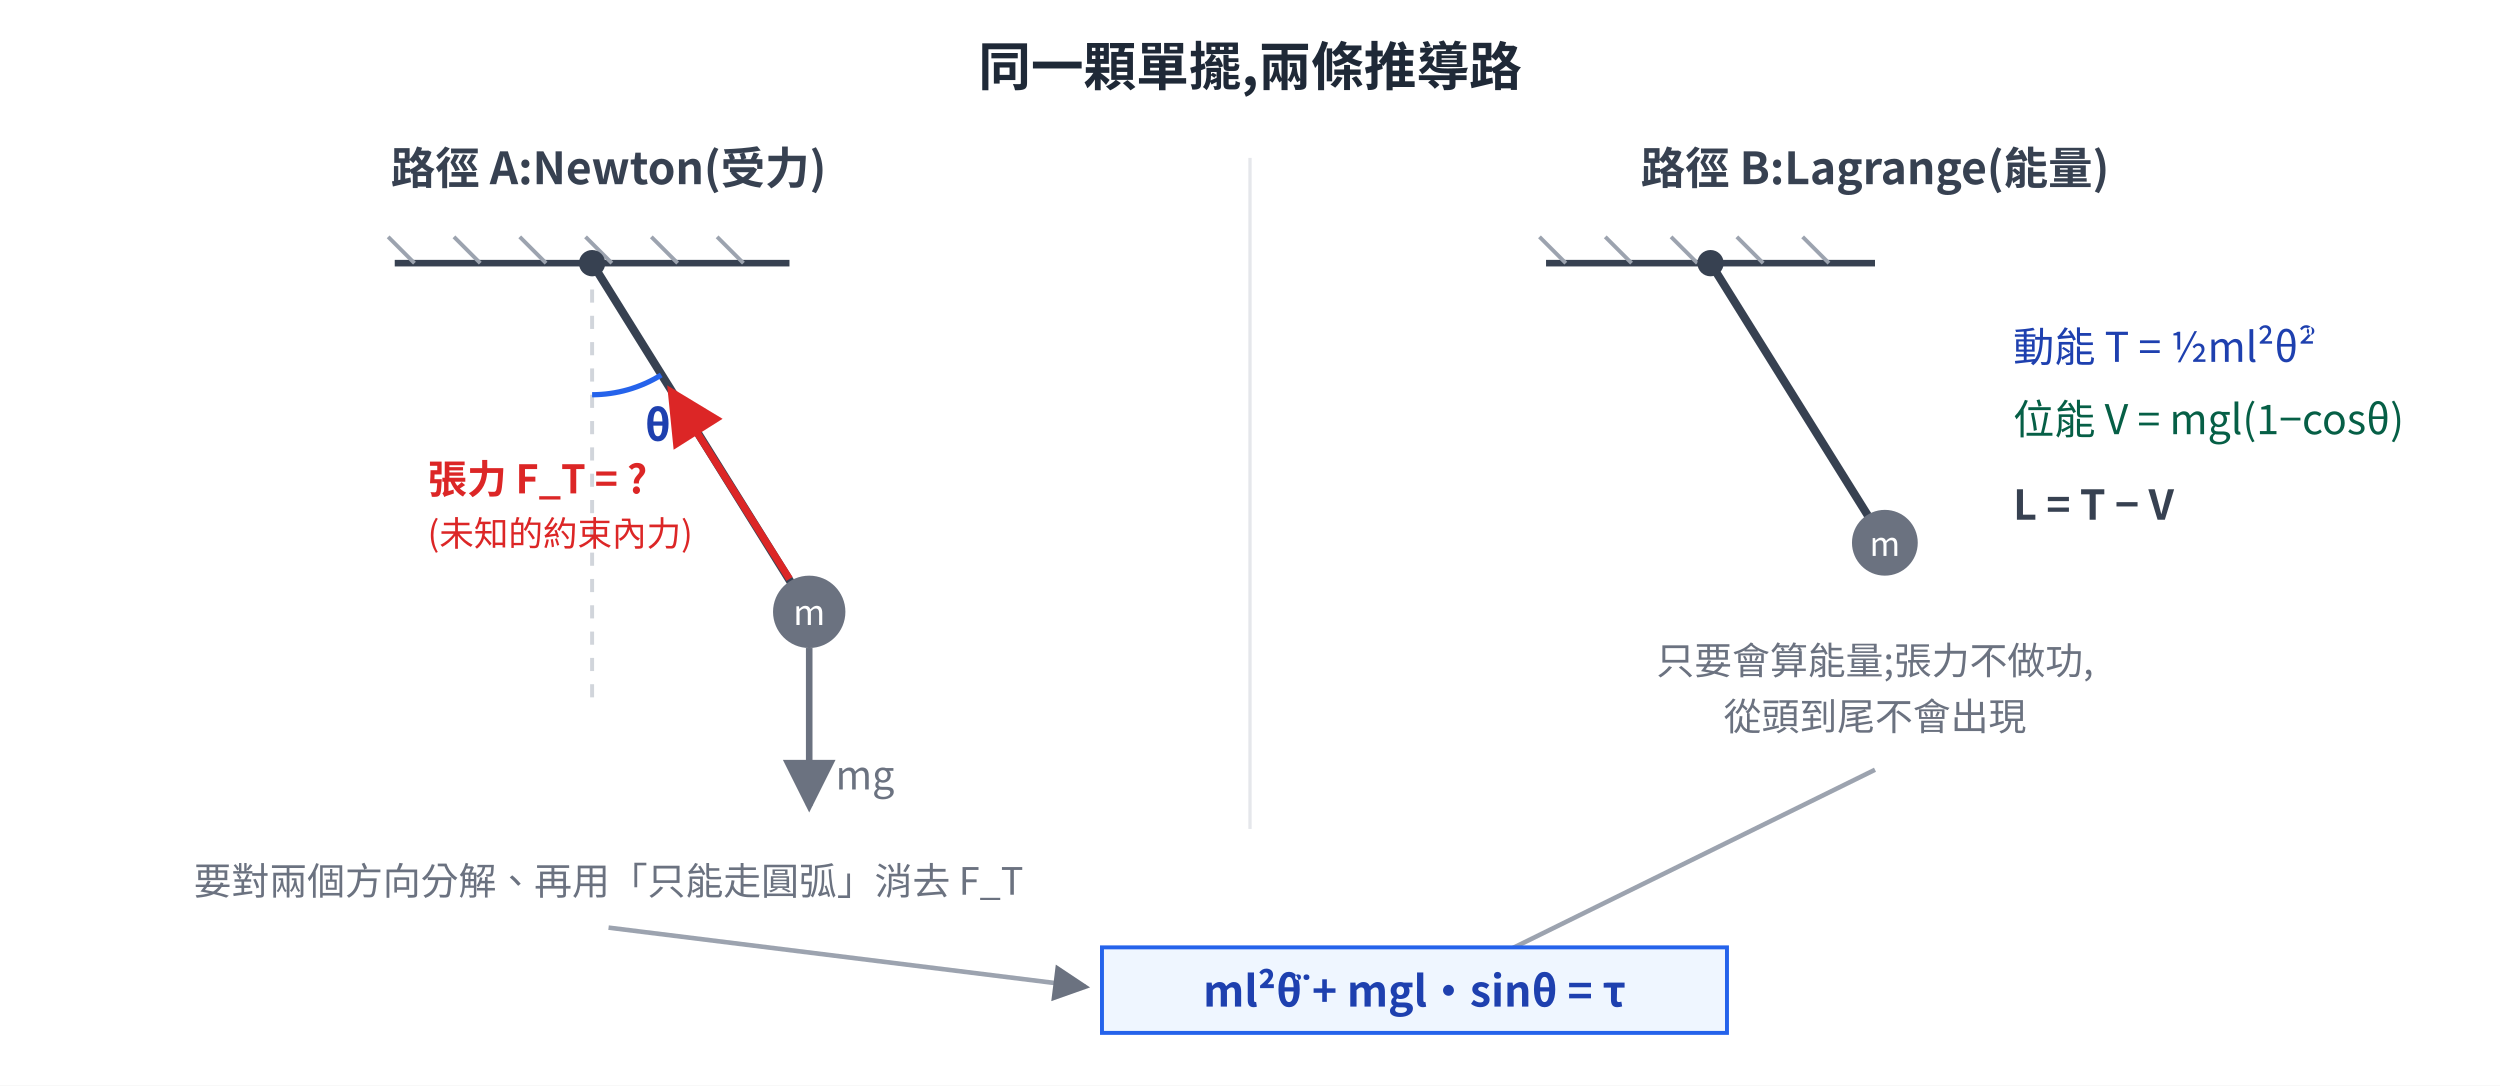
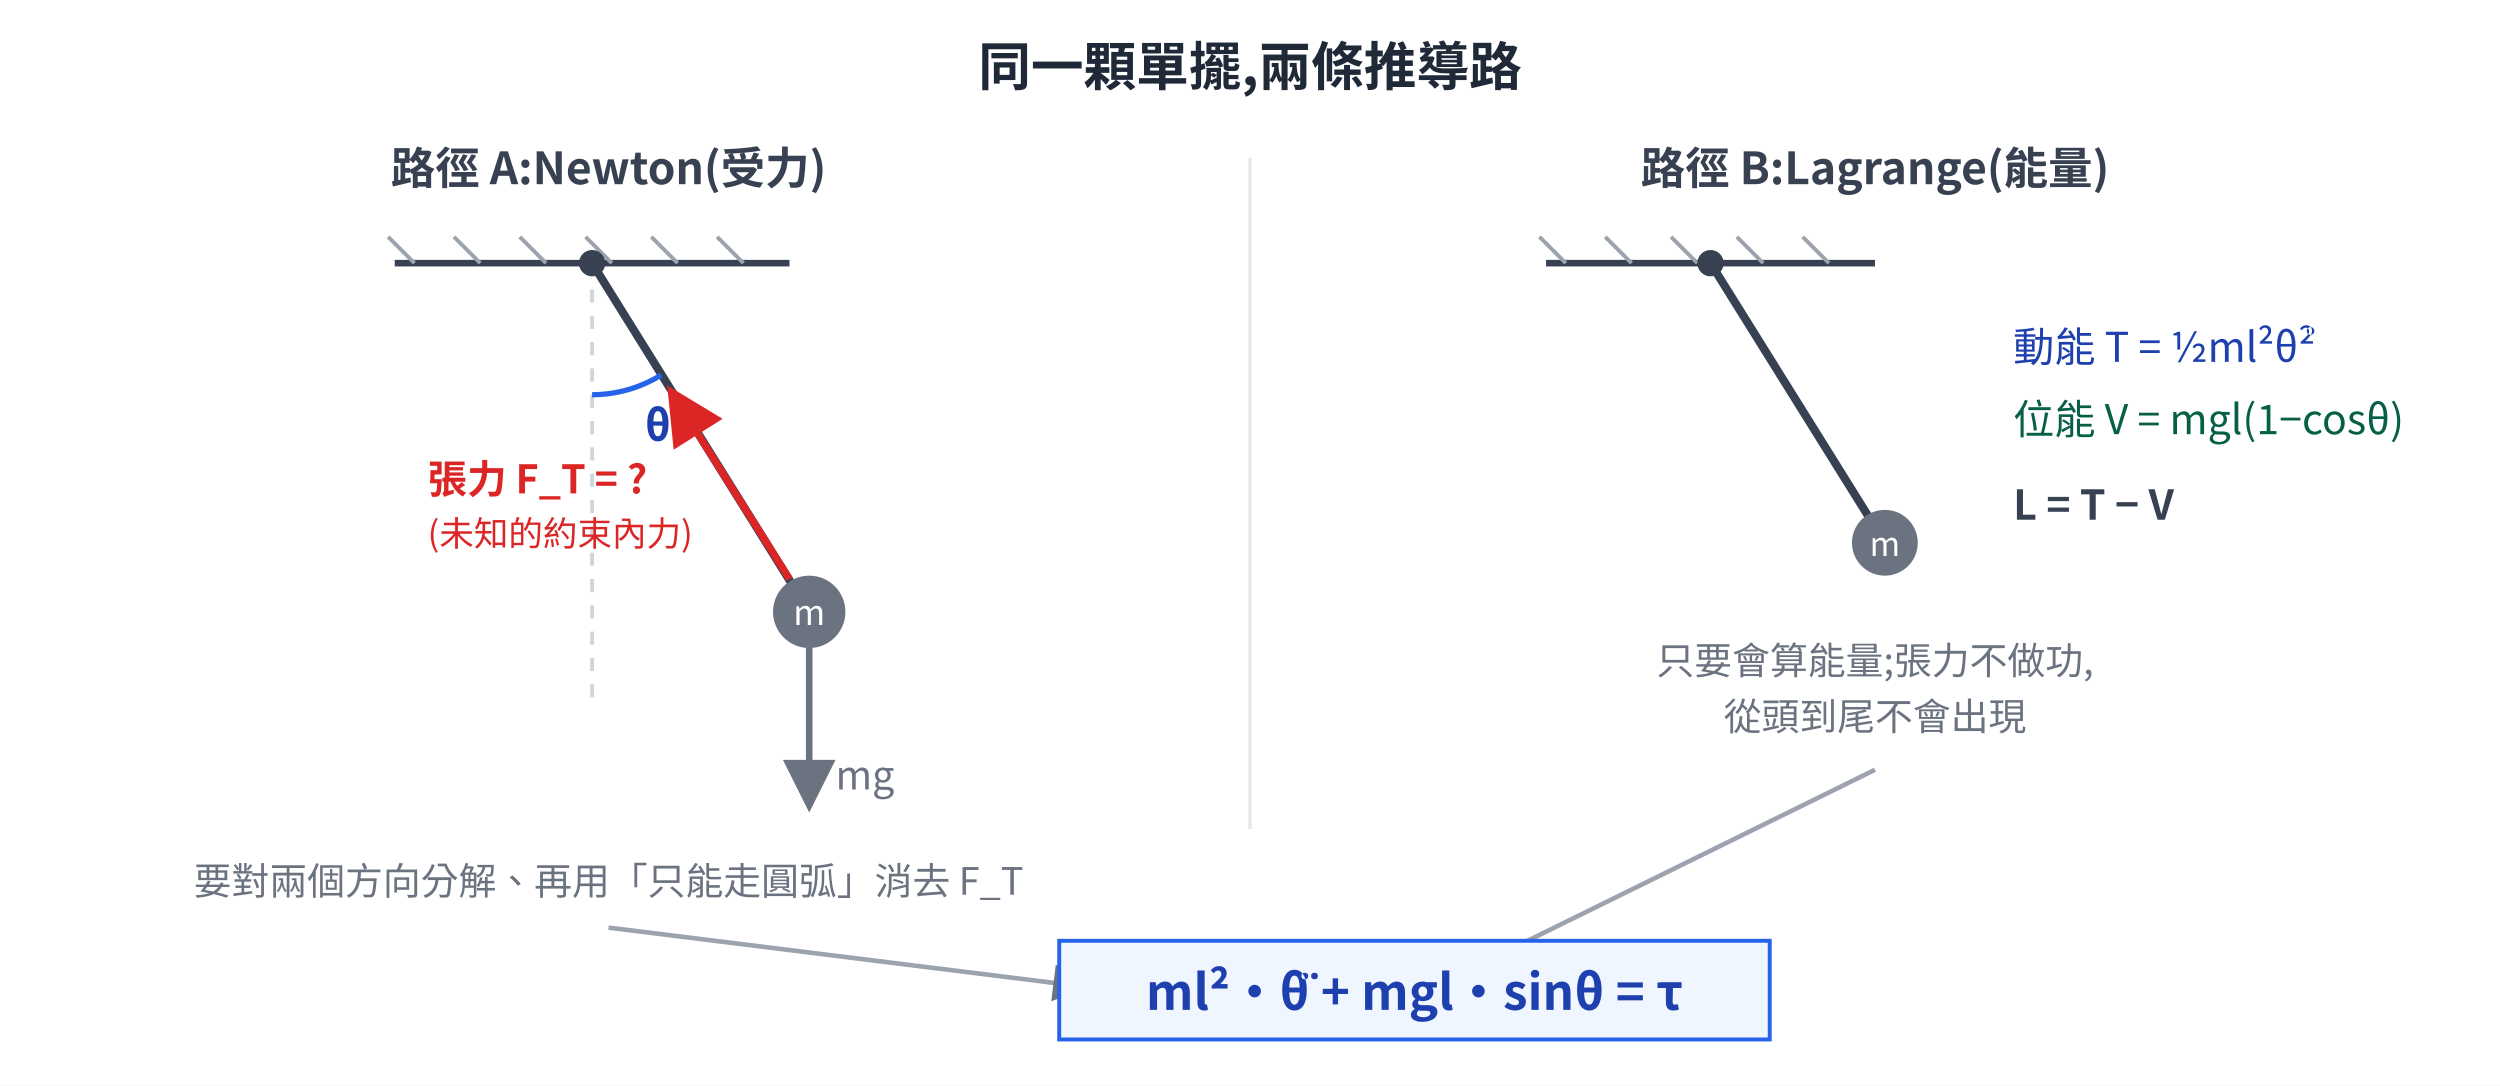
<svg xmlns="http://www.w3.org/2000/svg" viewBox="0 0 760 330" font-family="'Noto Sans CJK TC','PingFang TC','Microsoft JhengHei',sans-serif">
  <defs>
    <marker id="nvl-b" markerWidth="11" markerHeight="11" refX="7" refY="4" orient="auto">
      <path d="M0,0 L8,4 L0,8 Z" fill="#2563EB" />
    </marker>
    <marker id="nvl-r" markerWidth="11" markerHeight="11" refX="7" refY="4" orient="auto">
      <path d="M0,0 L8,4 L0,8 Z" fill="#DC2626" />
    </marker>
    <marker id="nvl-g" markerWidth="11" markerHeight="11" refX="7" refY="4" orient="auto">
      <path d="M0,0 L8,4 L0,8 Z" fill="#6B7280" />
    </marker>
  </defs>
  <rect width="760" height="330" fill="#ffffff" />
  <text x="380" y="26" text-anchor="middle" font-size="16" font-weight="700" fill="#1F2937">同一顆單擺,兩條推導路</text>
  <text x="185" y="56" text-anchor="middle" font-size="13.5" font-weight="700" fill="#374151">路徑 A:Newton(受力)</text>
  <line x1="120" y1="80" x2="240" y2="80" stroke="#374151" stroke-width="2" />
  <path d="M126,80 l-8,-8 M146,80 l-8,-8 M166,80 l-8,-8 M186,80 l-8,-8 M206,80 l-8,-8 M226,80 l-8,-8" stroke="#9CA3AF" stroke-width="1.2" />
  <line x1="180" y1="80" x2="180" y2="215" stroke="#D1D5DB" stroke-width="1.2" stroke-dasharray="4 4" />
  <line x1="180" y1="80" x2="246" y2="186" stroke="#374151" stroke-width="2.5" />
  <circle cx="180" cy="80" r="4" fill="#374151" />
  <circle cx="246" cy="186" r="11" fill="#6B7280" />
  <text x="246" y="190" text-anchor="middle" font-size="10.5" fill="#ffffff">m</text>
  <path d="M180,120 A40 40 0 0 0 201,114" fill="none" stroke="#2563EB" stroke-width="1.6" />
  <text x="196" y="134" font-size="13" font-weight="700" fill="#1E40AF">θ</text>
  <line x1="246" y1="197" x2="246" y2="245" stroke="#6B7280" stroke-width="2" marker-end="url(#nvl-g)" />
  <text x="254" y="240" font-size="12" fill="#6B7280">mg</text>
  <line x1="240" y1="176" x2="204" y2="119" stroke="#DC2626" stroke-width="2.2" marker-end="url(#nvl-r)" />
  <text x="130" y="150" font-size="12" font-weight="700" fill="#DC2626">張力 F_T = ?</text>
  <text x="130" y="166" font-size="10.5" fill="#DC2626">(未知的約束內力)</text>
  <text x="185" y="272" text-anchor="middle" font-size="11.5" fill="#6B7280">要對兩個方向分解、再用「只能走圓弧」消去 F_T</text>
  <line x1="380" y1="48" x2="380" y2="252" stroke="#E5E7EB" />
  <text x="570" y="56" text-anchor="middle" font-size="13.5" font-weight="700" fill="#374151">路徑 B:Lagrange(能量)</text>
  <line x1="470" y1="80" x2="570" y2="80" stroke="#374151" stroke-width="2" />
  <path d="M476,80 l-8,-8 M496,80 l-8,-8 M516,80 l-8,-8 M536,80 l-8,-8 M556,80 l-8,-8" stroke="#9CA3AF" stroke-width="1.2" />
  <line x1="520" y1="80" x2="573" y2="165" stroke="#374151" stroke-width="2.5" />
  <circle cx="520" cy="80" r="4" fill="#374151" />
  <circle cx="573" cy="165" r="10" fill="#6B7280" />
  <text x="573" y="169" text-anchor="middle" font-size="10" fill="#ffffff">m</text>
  <text x="612" y="110" font-size="12.5" fill="#1E40AF">動能 T = ½ml²θ̇²</text>
  <text x="612" y="132" font-size="12.5" fill="#065F46">位能 V = mgl(1−cosθ)</text>
  <text x="612" y="158" font-size="12.5" font-weight="700" fill="#374151">L = T − V</text>
  <text x="570" y="205" text-anchor="middle" font-size="11.5" fill="#6B7280">只要會算能量;張力不做功,</text>
  <text x="570" y="222" text-anchor="middle" font-size="11.5" fill="#6B7280">從頭到尾不會出現</text>
  <line x1="185" y1="282" x2="330" y2="300" stroke="#9CA3AF" stroke-width="1.4" marker-end="url(#nvl-g)" />
  <line x1="570" y1="234" x2="440" y2="298" stroke="#9CA3AF" stroke-width="1.4" marker-end="url(#nvl-g)" />
-   <rect x="335" y="288" width="190" height="26" fill="#EFF6FF" stroke="#2563EB" stroke-width="1.2" />
-   <text x="430" y="306" text-anchor="middle" font-size="13" font-weight="700" fill="#1E40AF">ml²θ̈ + mgl·sinθ = τ</text>
+   <rect x="322" y="286" width="216" height="30" fill="#EFF6FF" stroke="#2563EB" stroke-width="1.2" />
+   <text x="430" y="307" text-anchor="middle" font-size="15" font-weight="700" fill="#1E40AF">ml²·θ̈ + mgl·sinθ = τ</text>
</svg>
